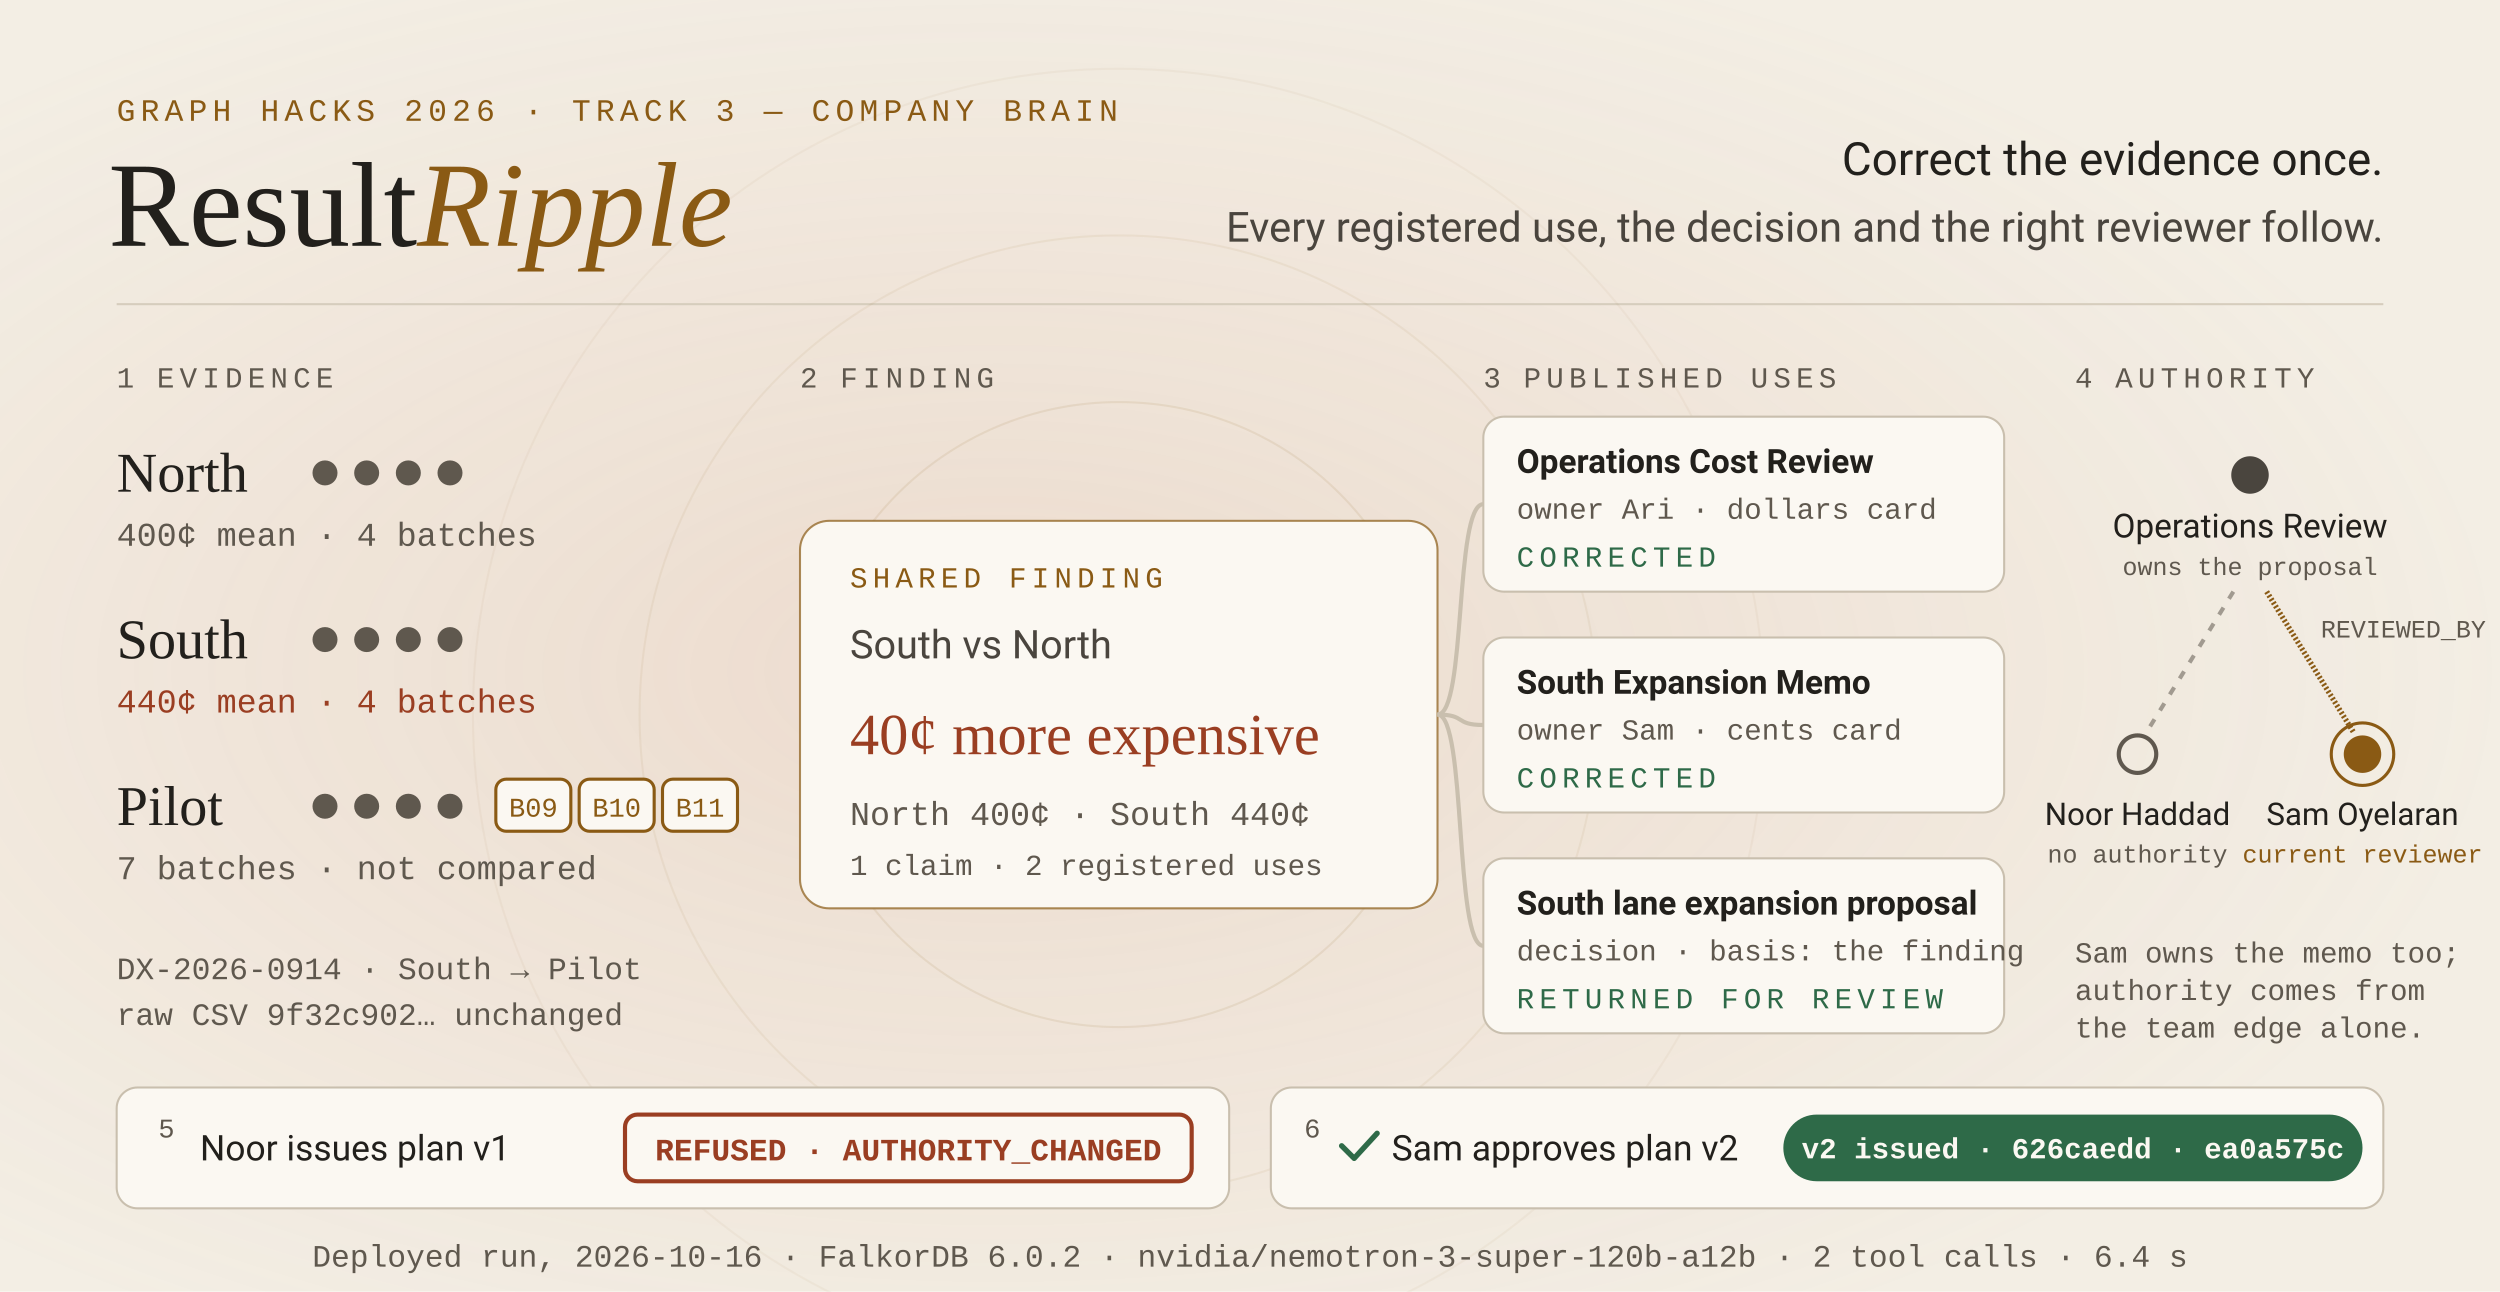
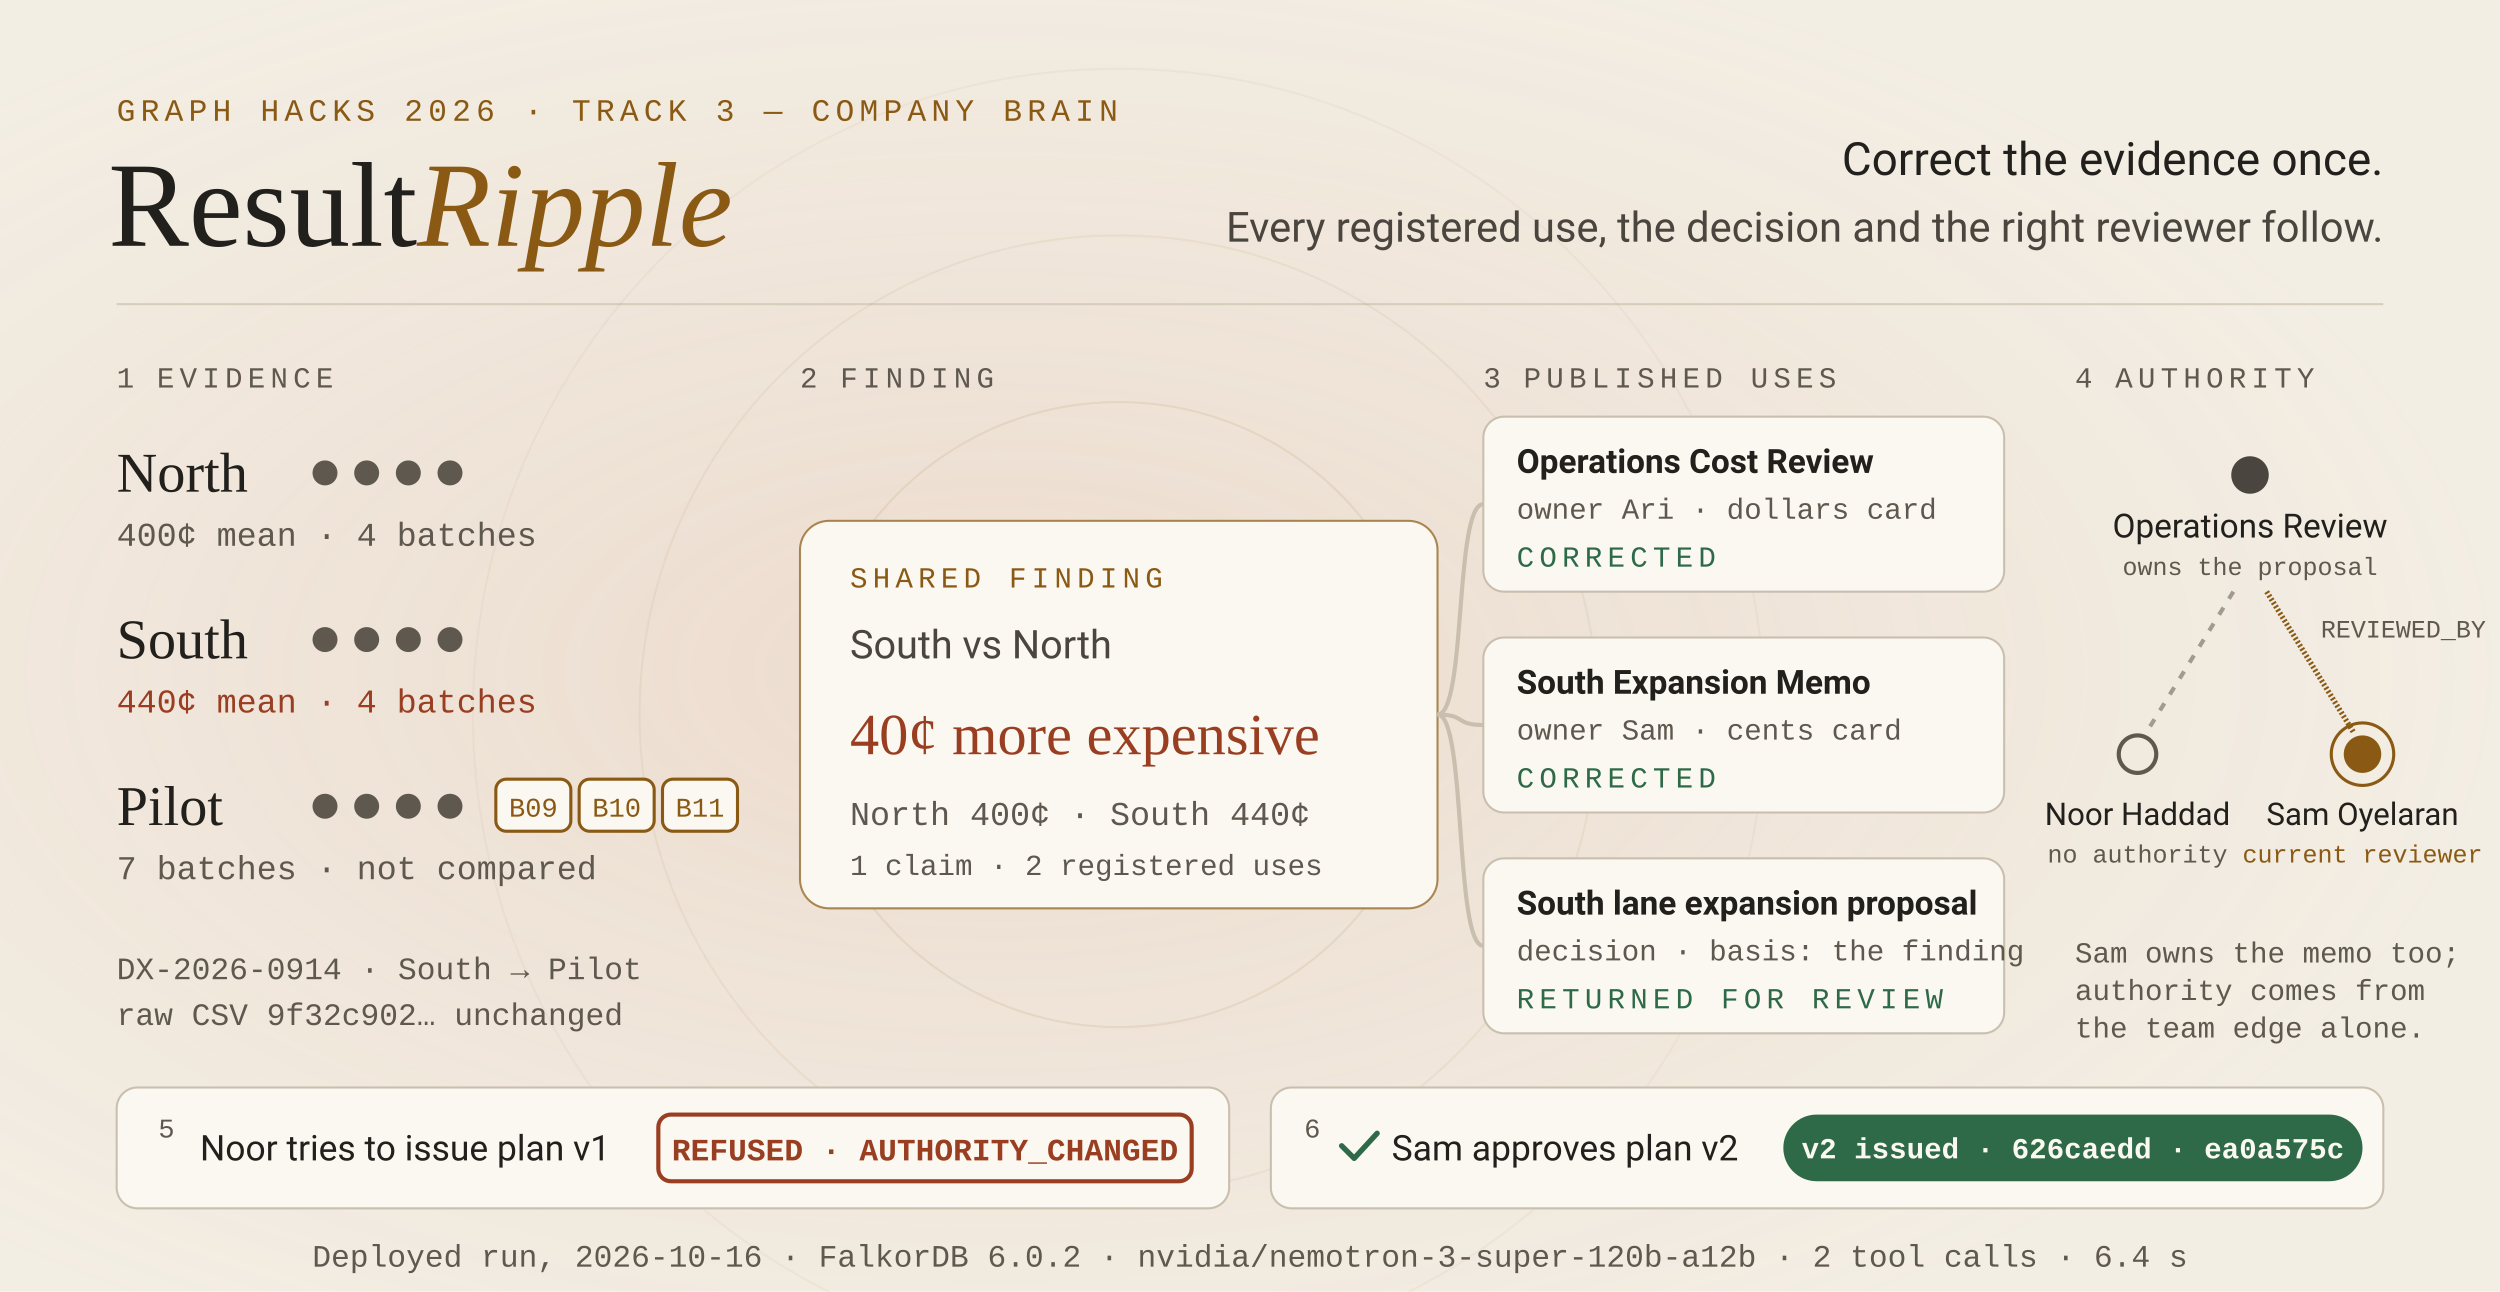
<svg xmlns="http://www.w3.org/2000/svg" viewBox="0 0 1200 620" width="1200" height="620" role="img" aria-labelledby="t d">
  <defs>
    <radialGradient id="g" cx="40%" cy="52%" r="60%">
      <stop offset="0" stop-color="#C97B5C" stop-opacity=".16" />
      <stop offset="1" stop-color="#C97B5C" stop-opacity="0" />
    </radialGradient>
    <style>
.s{font-family:Georgia, 'Times New Roman', Times, serif}.f{font-family:system-ui, -apple-system, 'Segoe UI', Roboto, Helvetica, Arial, sans-serif}.m{font-family:ui-monospace, 'SF Mono', Menlo, Consolas, 'Liberation Mono', monospace}.ink{fill:#22201C}.ink2{fill:#4A453E}.ink3{fill:#5F584E}.amb{fill:#8A5A14}.cor{fill:#9A3E22}.sag{fill:#2E6A48}.k{letter-spacing:2.5px}
</style>
  </defs>
  <rect width="1200" height="620" fill="#F3EEE4" />
  <rect width="1200" height="620" fill="url(#g)" />
  <text x="56" y="58" class="m k amb" font-size="15">GRAPH HACKS 2026 · TRACK 3 — COMPANY BRAIN</text>
  <text x="52" y="118" class="s ink" font-size="58">Result<tspan class="amb" font-style="italic">Ripple</tspan>
  </text>
  <text x="1144" y="84" class="f ink" font-size="22" text-anchor="end">Correct the evidence once.</text>
  <text x="1144" y="116" class="f ink2" font-size="20" text-anchor="end">Every registered use, the decision and the right reviewer follow.</text>
  <path d="M56 146H1144" stroke="#D6CDBD" stroke-width="1" />
  <g id="scene">
    <circle cx="537" cy="343" r="150" fill="none" stroke="#8A5A14" stroke-opacity="0.1" />
    <circle cx="537" cy="343" r="230" fill="none" stroke="#8A5A14" stroke-opacity="0.07" />
    <circle cx="537" cy="343" r="310" fill="none" stroke="#8A5A14" stroke-opacity="0.05" />
    <circle id="ring" cx="537" cy="343" r="150" fill="none" stroke="#8A5A14" stroke-width="2" opacity="0" />
    <text x="56" y="186" class="m k ink3" font-size="14">
      <tspan id="n1">1</tspan>  EVIDENCE</text>
    <text x="384" y="186" class="m k ink3" font-size="14">
      <tspan id="n2">2</tspan>  FINDING</text>
    <text x="712" y="186" class="m k ink3" font-size="14">
      <tspan id="n3">3</tspan>  PUBLISHED USES</text>
    <text x="996" y="186" class="m k ink3" font-size="14">
      <tspan id="n4">4</tspan>  AUTHORITY</text>
    <text x="56" y="236" class="s ink" font-size="27">North</text>
    <circle cx="156" cy="227" r="6" fill="#5F584E" />
    <circle cx="176" cy="227" r="6" fill="#5F584E" />
    <circle cx="196" cy="227" r="6" fill="#5F584E" />
    <circle cx="216" cy="227" r="6" fill="#5F584E" />
    <text x="56" y="316" class="s ink" font-size="27">South</text>
    <circle cx="156" cy="307" r="6" fill="#5F584E" />
    <circle cx="176" cy="307" r="6" fill="#5F584E" />
    <circle cx="196" cy="307" r="6" fill="#5F584E" />
    <circle cx="216" cy="307" r="6" fill="#5F584E" />
    <text x="56" y="396" class="s ink" font-size="27">Pilot</text>
    <circle cx="156" cy="387" r="6" fill="#5F584E" />
    <circle cx="176" cy="387" r="6" fill="#5F584E" />
    <circle cx="196" cy="387" r="6" fill="#5F584E" />
    <circle cx="216" cy="387" r="6" fill="#5F584E" />
    <text x="56" y="262" class="m ink3" font-size="16">400¢ mean · 4 batches</text>
    <text id="sOld" x="56" y="342" class="m ink3" font-size="16" opacity="0">360¢ mean · 7 batches</text>
    <text id="sNew" x="56" y="342" class="m cor" font-size="16">440¢ mean · 4 batches</text>
    <text id="pOld" x="56" y="422" class="m ink3" font-size="16" opacity="0">4 batches · not compared</text>
    <text id="pNew" x="56" y="422" class="m ink3" font-size="16">7 batches · not compared</text>
    <g id="chips">
      <rect x="238" y="374" width="36" height="25" rx="5" fill="#FBF8F2" stroke="#8A5A14" stroke-width="1.5" />
      <text x="256" y="392" class="m amb" font-size="13" text-anchor="middle">B09</text>
      <rect x="278" y="374" width="36" height="25" rx="5" fill="#FBF8F2" stroke="#8A5A14" stroke-width="1.5" />
      <text x="296" y="392" class="m amb" font-size="13" text-anchor="middle">B10</text>
      <rect x="318" y="374" width="36" height="25" rx="5" fill="#FBF8F2" stroke="#8A5A14" stroke-width="1.5" />
      <text x="336" y="392" class="m amb" font-size="13" text-anchor="middle">B11</text>
    </g>
    <text x="56" y="470" class="m ink3" font-size="15">DX-2026-0914 · South → Pilot</text>
    <text x="56" y="492" class="m ink3" font-size="15">raw CSV 9f32c902… unchanged</text>
    <rect x="384" y="250" width="306" height="186" rx="14" fill="#FBF8F2" stroke="#8A5A14" stroke-opacity=".7" />
    <text x="408" y="282" class="m k amb" font-size="14">SHARED FINDING</text>
    <text x="408" y="316" class="f ink2" font-size="19">South vs North</text>
    <text id="fOld" x="408" y="362" class="s ink" font-size="28" opacity="0">40¢ cheaper</text>
    <text id="fNew" x="408" y="362" class="s cor" font-size="28">40¢ more expensive</text>
    <text id="mOld" x="408" y="396" class="m ink3" font-size="16" opacity="0">North 400¢ · South 360¢</text>
    <text id="mNew" x="408" y="396" class="m ink3" font-size="16">North 400¢ · South 440¢</text>
    <text x="408" y="420" class="m ink3" font-size="14">1 claim · 2 registered uses</text>
    <path d="M690 343C704 343 698 242 712 242" fill="none" stroke="#C9BFAE" stroke-width="2" />
    <path id="p1" d="M690 343C704 343 698 242 712 242" pathLength="1" fill="none" stroke="#8A5A14" stroke-width="3" stroke-linecap="round" stroke-dasharray=".35 1" stroke-dashoffset=".35" opacity="0" />
    <path d="M690 343C704 343 698 348 712 348" fill="none" stroke="#C9BFAE" stroke-width="2" />
    <path id="p2" d="M690 343C704 343 698 348 712 348" pathLength="1" fill="none" stroke="#8A5A14" stroke-width="3" stroke-linecap="round" stroke-dasharray=".35 1" stroke-dashoffset=".35" opacity="0" />
    <path d="M690 343C704 343 698 454 712 454" fill="none" stroke="#C9BFAE" stroke-width="2" />
    <path id="p3" d="M690 343C704 343 698 454 712 454" pathLength="1" fill="none" stroke="#8A5A14" stroke-width="3" stroke-linecap="round" stroke-dasharray=".35 1" stroke-dashoffset=".35" opacity="0" />
    <rect x="712" y="200" width="250" height="84" rx="10" fill="#FBF8F2" stroke="#C9BFAE" />
    <text x="728" y="227" class="f ink" font-size="16" font-weight="600">Operations Cost Review</text>
    <text x="728" y="249" class="m ink3" font-size="14">owner Ari · dollars card</text>
    <text id="t1o" x="728" y="272" class="m k ink3" font-size="14" opacity="0">CURRENT</text>
    <text id="t1n" x="728" y="272" class="m k sag" font-size="14">CORRECTED</text>
    <rect x="712" y="306" width="250" height="84" rx="10" fill="#FBF8F2" stroke="#C9BFAE" />
    <text x="728" y="333" class="f ink" font-size="16" font-weight="600">South Expansion Memo</text>
    <text x="728" y="355" class="m ink3" font-size="14">owner Sam · cents card</text>
    <text id="t2o" x="728" y="378" class="m k ink3" font-size="14" opacity="0">CURRENT</text>
    <text id="t2n" x="728" y="378" class="m k sag" font-size="14">CORRECTED</text>
    <rect x="712" y="412" width="250" height="84" rx="10" fill="#FBF8F2" stroke="#C9BFAE" />
    <text x="728" y="439" class="f ink" font-size="16" font-weight="600">South lane expansion proposal</text>
    <text x="728" y="461" class="m ink3" font-size="14">decision · basis: the finding</text>
    <text id="t3o" x="728" y="484" class="m k ink3" font-size="14" opacity="0">PROPOSED</text>
    <text id="t3n" x="728" y="484" class="m k sag" font-size="14">RETURNED FOR REVIEW</text>
    <circle cx="1080" cy="228" r="9" fill="#4A453E" />
    <text x="1080" y="258" class="f ink" font-size="16" text-anchor="middle">Operations Review</text>
    <text x="1080" y="276" class="m ink3" font-size="12" text-anchor="middle">owns the proposal</text>
    <path id="eNoor" d="M1072 284L1030 352" stroke="#5F584E" stroke-width="2" stroke-dasharray="4 5" opacity=".55" />
    <path id="eSam" d="M1088 284L1130 352" pathLength="1" stroke="#8A5A14" stroke-width="2.6" stroke-dasharray="1 1" stroke-dashoffset="0" />
    <text x="1114" y="306" class="m ink3" font-size="12">REVIEWED_BY</text>
    <circle cx="1026" cy="362" r="9" fill="none" stroke="#5F584E" stroke-width="2" />
    <circle id="samRing" cx="1134" cy="362" r="15" fill="none" stroke="#8A5A14" stroke-width="1.5" />
    <circle cx="1134" cy="362" r="9" fill="#8A5A14" />
    <text x="1026" y="396" class="f ink" font-size="15" text-anchor="middle">Noor Haddad</text>
    <text id="noorOld" x="1026" y="414" class="m amb" font-size="12" text-anchor="middle" opacity="0">reviewer</text>
    <text id="noorNew" x="1026" y="414" class="m ink3" font-size="12" text-anchor="middle">no authority</text>
    <text x="1134" y="396" class="f ink" font-size="15" text-anchor="middle">Sam Oyelaran</text>
    <text id="samNew" x="1134" y="414" class="m amb" font-size="12" text-anchor="middle">current reviewer</text>
    <text x="996" y="462" class="m ink3" font-size="14">Sam owns the memo too;</text>
    <text x="996" y="480" class="m ink3" font-size="14">authority comes from</text>
    <text x="996" y="498" class="m ink3" font-size="14">the team edge alone.</text>
    <g id="b5">
      <rect x="56" y="522" width="534" height="58" rx="10" fill="#FBF8F2" stroke="#C9BFAE" />
      <text x="76" y="546" class="m ink3" font-size="13">5</text>
-       <text x="96" y="557" class="f ink" font-size="17">Noor issues plan v1</text>
+       <text x="96" y="557" class="f ink" font-size="17">Noor tries to issue plan v1</text>
      <g id="stamp">
-         <rect x="300" y="535" width="272" height="32" rx="6" fill="none" stroke="#9A3E22" stroke-width="2" />
-         <text x="436" y="557" class="m cor" font-size="15" font-weight="700" text-anchor="middle">REFUSED · AUTHORITY_CHANGED</text>
+         <rect x="316" y="535" width="256" height="32" rx="6" fill="none" stroke="#9A3E22" stroke-width="2" />
+         <text x="444" y="557" class="m cor" font-size="15" font-weight="700" text-anchor="middle">REFUSED · AUTHORITY_CHANGED</text>
      </g>
    </g>
    <g id="b6">
      <rect x="610" y="522" width="534" height="58" rx="10" fill="#FBF8F2" stroke="#C9BFAE" />
      <text x="626" y="546" class="m ink3" font-size="13">6</text>
      <g stroke="#2E6A48" transform="translate(642 540)">
        <path d="M2 10l6 6L19 4" fill="none" stroke-width="2.6" stroke-linecap="round" stroke-linejoin="round" />
      </g>
      <text x="668" y="557" class="f ink" font-size="17">Sam approves plan v2</text>
      <g id="pill">
        <rect x="856" y="535" width="278" height="32" rx="16" fill="#2E6A48" />
        <text x="995" y="556" class="m" font-size="14" font-weight="700" fill="#FBF8F2" text-anchor="middle">v2 issued · 626caedd · ea0a575c</text>
      </g>
    </g>
  </g>
  <text x="600" y="608" class="m ink3" font-size="15" text-anchor="middle">Deployed run, 2026-10-16 · FalkorDB 6.0.2 · nvidia/nemotron-3-super-120b-a12b · 2 tool calls · 6.4 s</text>
</svg>
